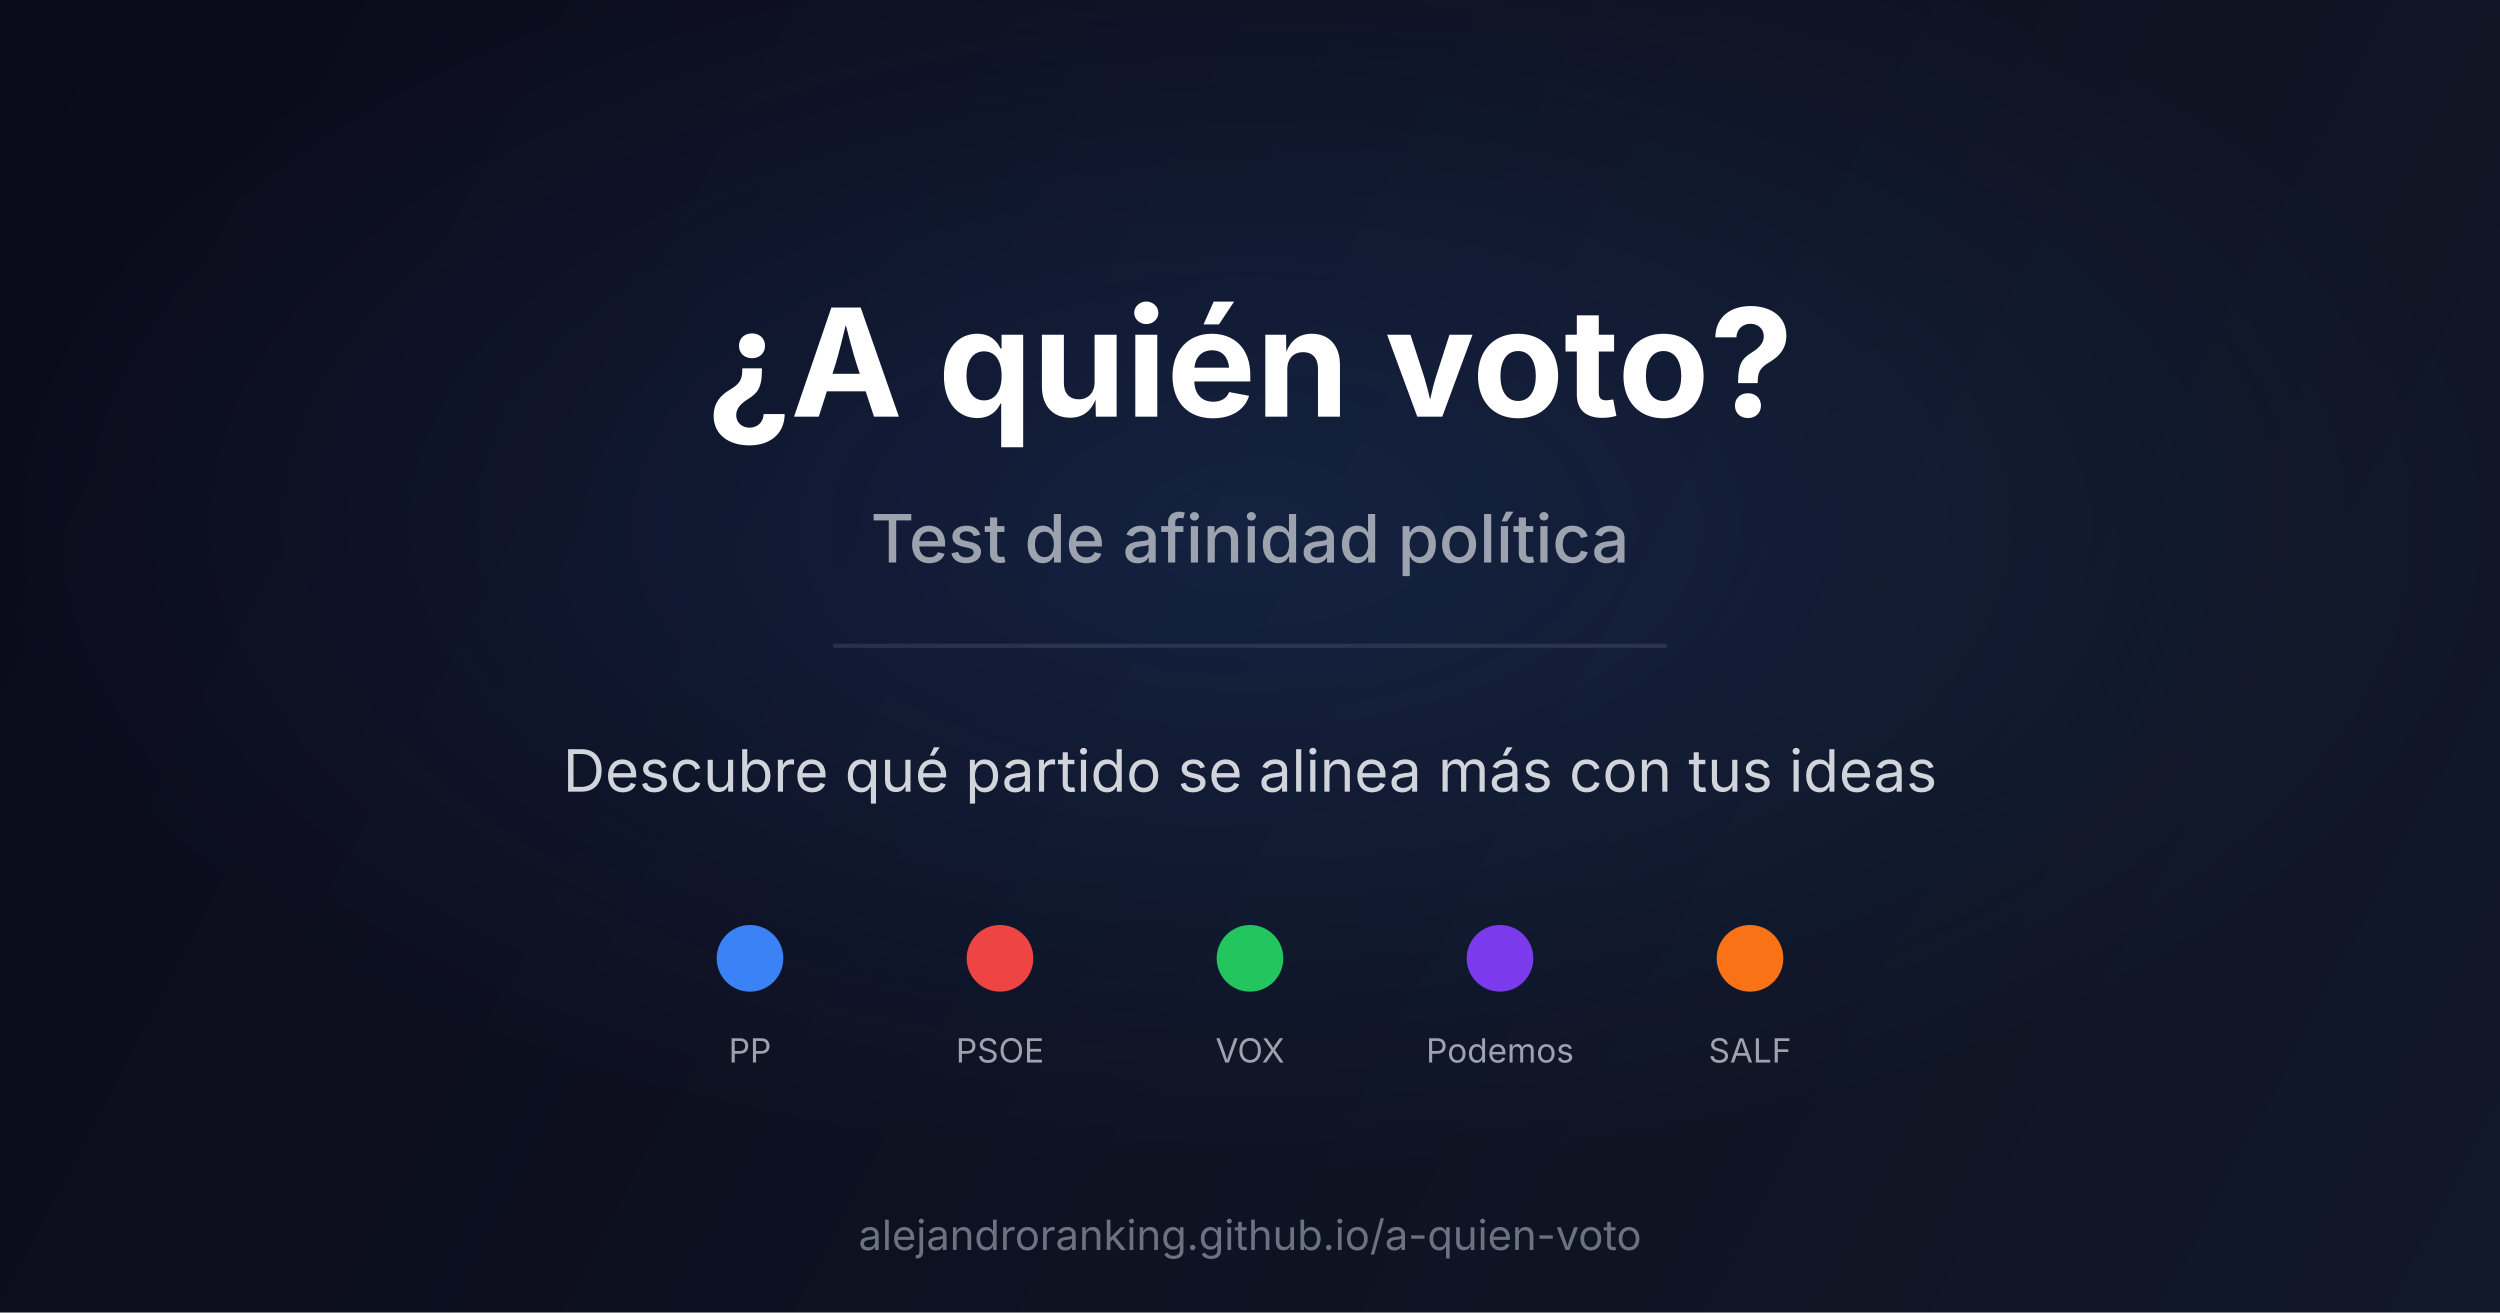
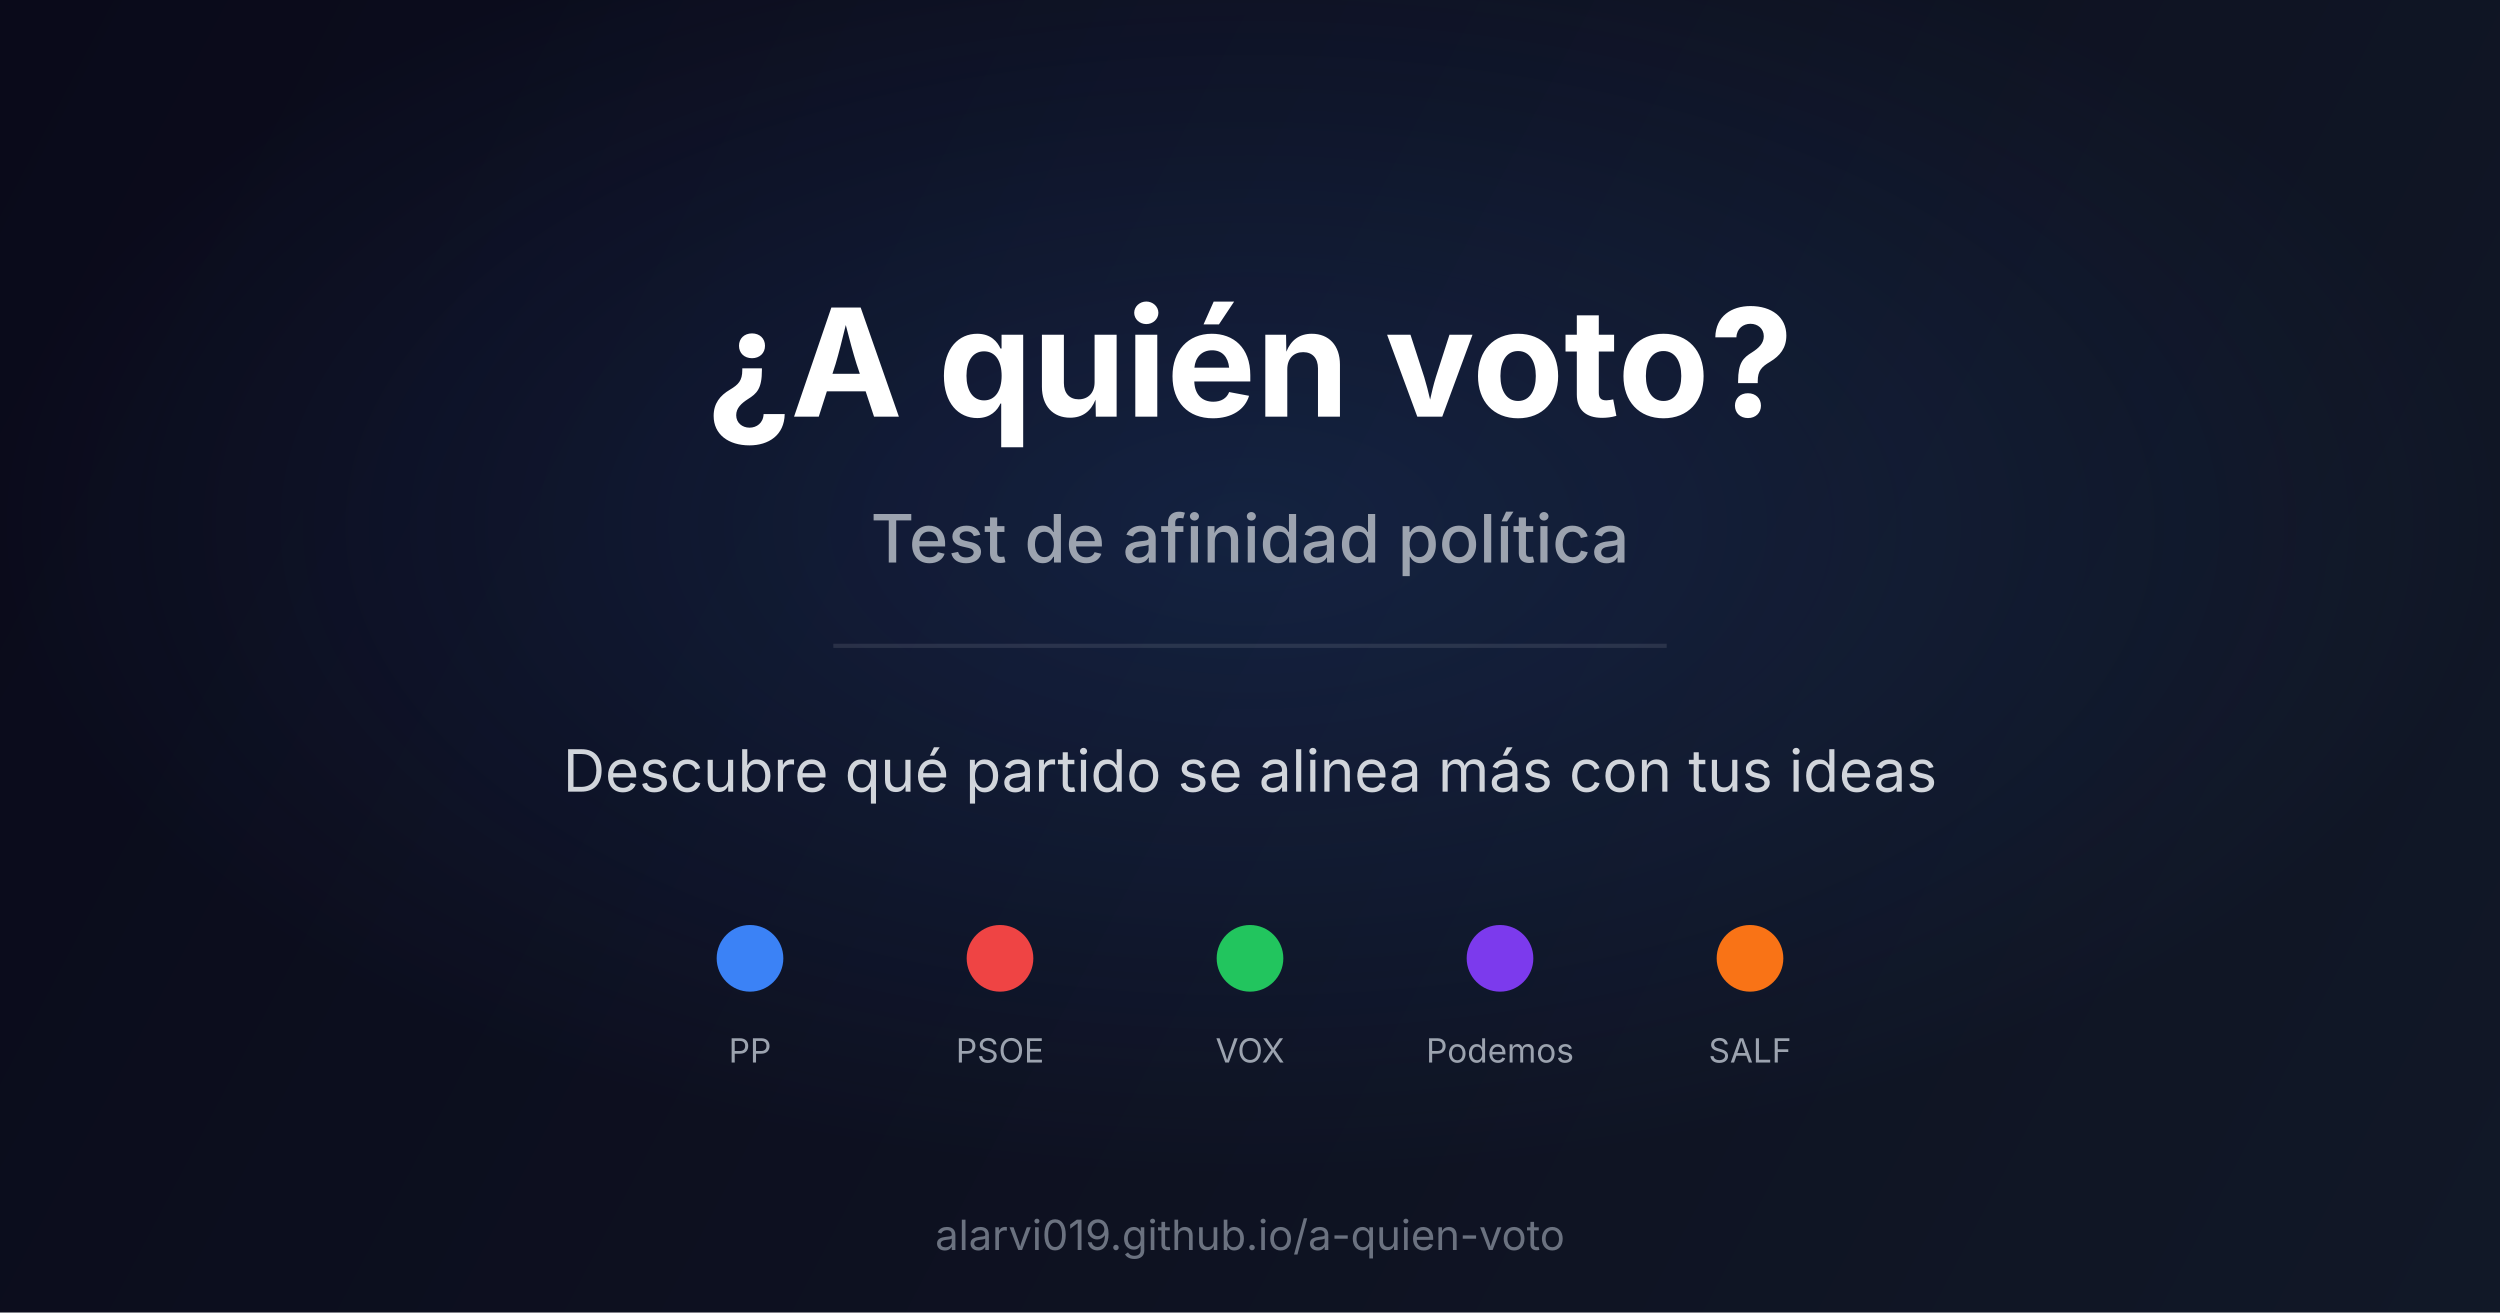
<svg xmlns="http://www.w3.org/2000/svg" width="1200" height="630" viewBox="0 0 1200 630">
  <defs>
    <linearGradient id="bg" x1="0" y1="0" x2="1200" y2="630" gradientUnits="userSpaceOnUse">
      <stop offset="0%" stop-color="#0a0a1a" />
      <stop offset="100%" stop-color="#111827" />
    </linearGradient>
    <radialGradient id="glow" cx="50%" cy="40%" r="50%">
      <stop offset="0%" stop-color="#3b82f6" stop-opacity="0.15" />
      <stop offset="100%" stop-color="#3b82f6" stop-opacity="0" />
    </radialGradient>
  </defs>
  <rect width="1200" height="630" rx="0" fill="url(#bg)" />
  <rect width="1200" height="630" fill="url(#glow)" />
  <text x="600" y="200" text-anchor="middle" fill="#ffffff" font-family="system-ui, -apple-system, sans-serif" font-size="72" font-weight="bold">¿A quién voto?</text>
  <text x="600" y="270" text-anchor="middle" fill="#9ca3af" font-family="system-ui, -apple-system, sans-serif" font-size="32" font-weight="500">Test de afinidad política</text>
  <line x1="400" y1="310" x2="800" y2="310" stroke="rgba(255,255,255,0.1)" stroke-width="2" />
  <text x="600" y="380" text-anchor="middle" fill="#d1d5db" font-family="system-ui, -apple-system, sans-serif" font-size="28">Descubre qué partido se alinea más con tus ideas</text>
  <circle cx="360" cy="460" r="16" fill="#3b82f6" />
  <circle cx="480" cy="460" r="16" fill="#ef4444" />
  <circle cx="600" cy="460" r="16" fill="#22c55e" />
  <circle cx="720" cy="460" r="16" fill="#7c3aed" />
  <circle cx="840" cy="460" r="16" fill="#f97316" />
  <text x="360" cy="460" y="510" text-anchor="middle" fill="#9ca3af" font-family="system-ui, -apple-system, sans-serif" font-size="16">PP</text>
  <text x="480" y="510" text-anchor="middle" fill="#9ca3af" font-family="system-ui, -apple-system, sans-serif" font-size="16">PSOE</text>
  <text x="600" y="510" text-anchor="middle" fill="#9ca3af" font-family="system-ui, -apple-system, sans-serif" font-size="16">VOX</text>
  <text x="720" y="510" text-anchor="middle" fill="#9ca3af" font-family="system-ui, -apple-system, sans-serif" font-size="16">Podemos</text>
  <text x="840" y="510" text-anchor="middle" fill="#9ca3af" font-family="system-ui, -apple-system, sans-serif" font-size="16">SALF</text>
-   <text x="600" y="600" text-anchor="middle" fill="#6b7280" font-family="system-ui, -apple-system, sans-serif" font-size="20">alejandroranking.github.io/a-quien-voto</text>
+   <text x="600" y="600" text-anchor="middle" fill="#6b7280" font-family="system-ui, -apple-system, sans-serif" font-size="20">alarvi019.github.io/a-quien-voto</text>
</svg>
